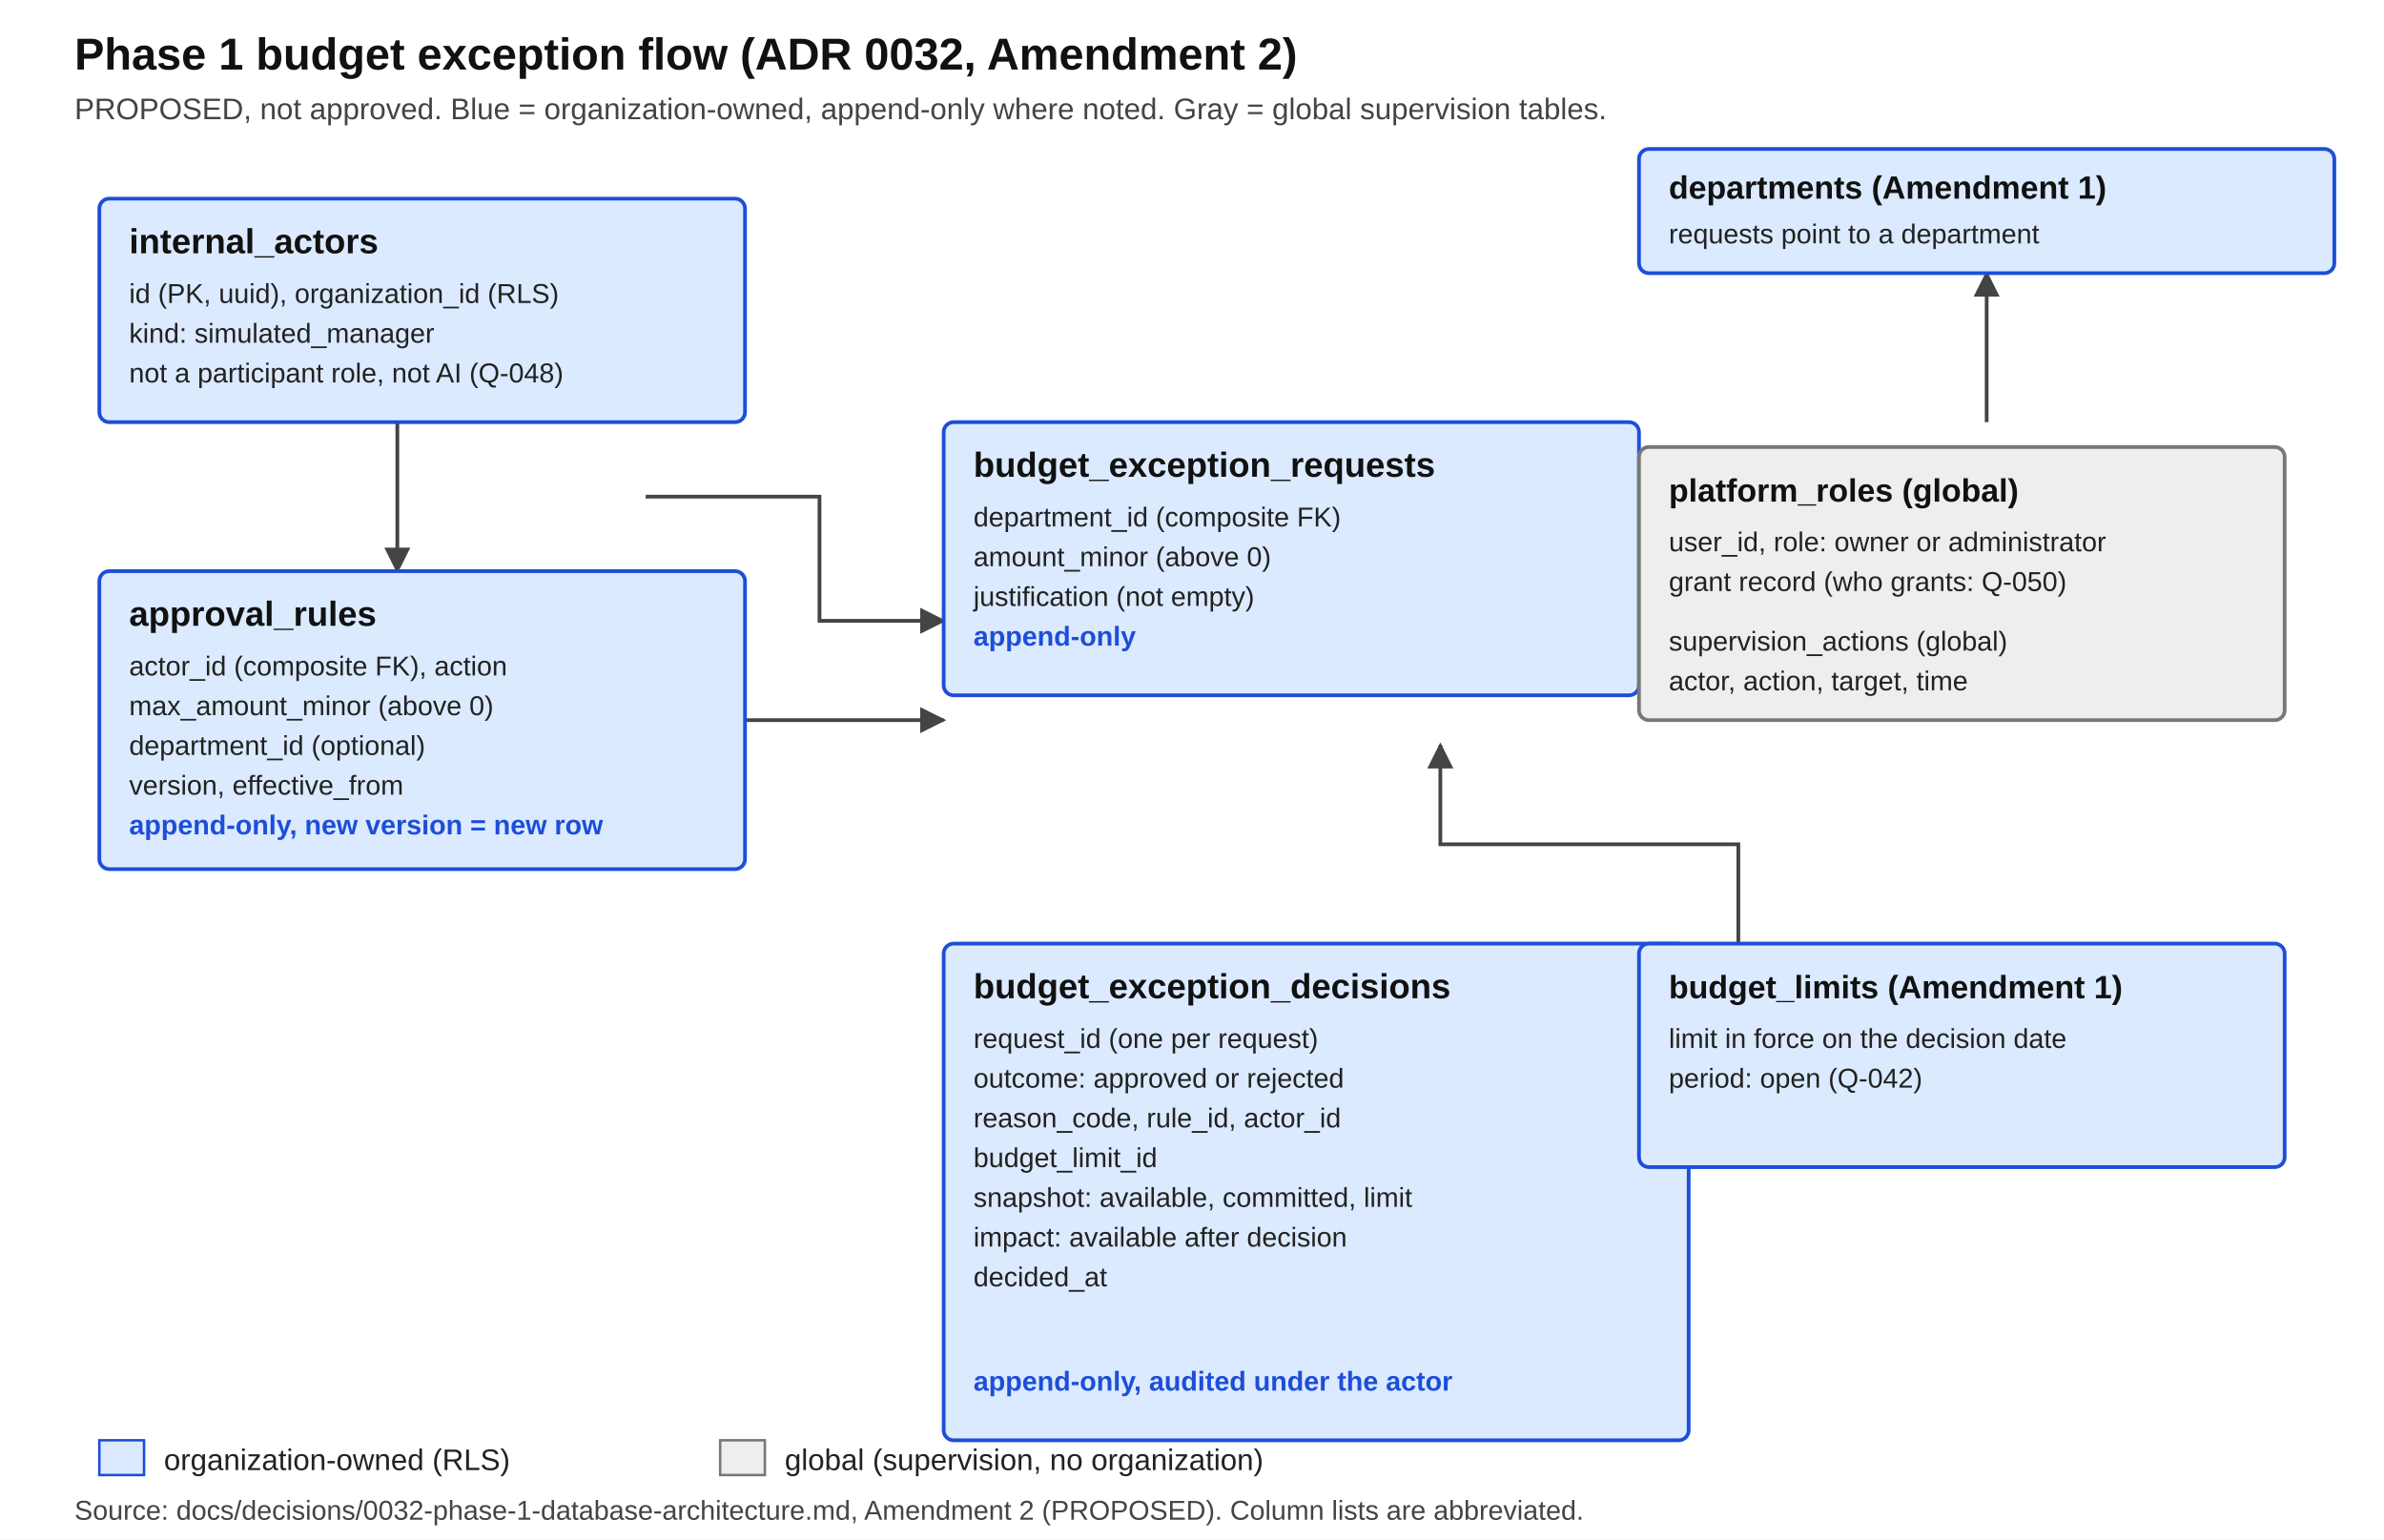
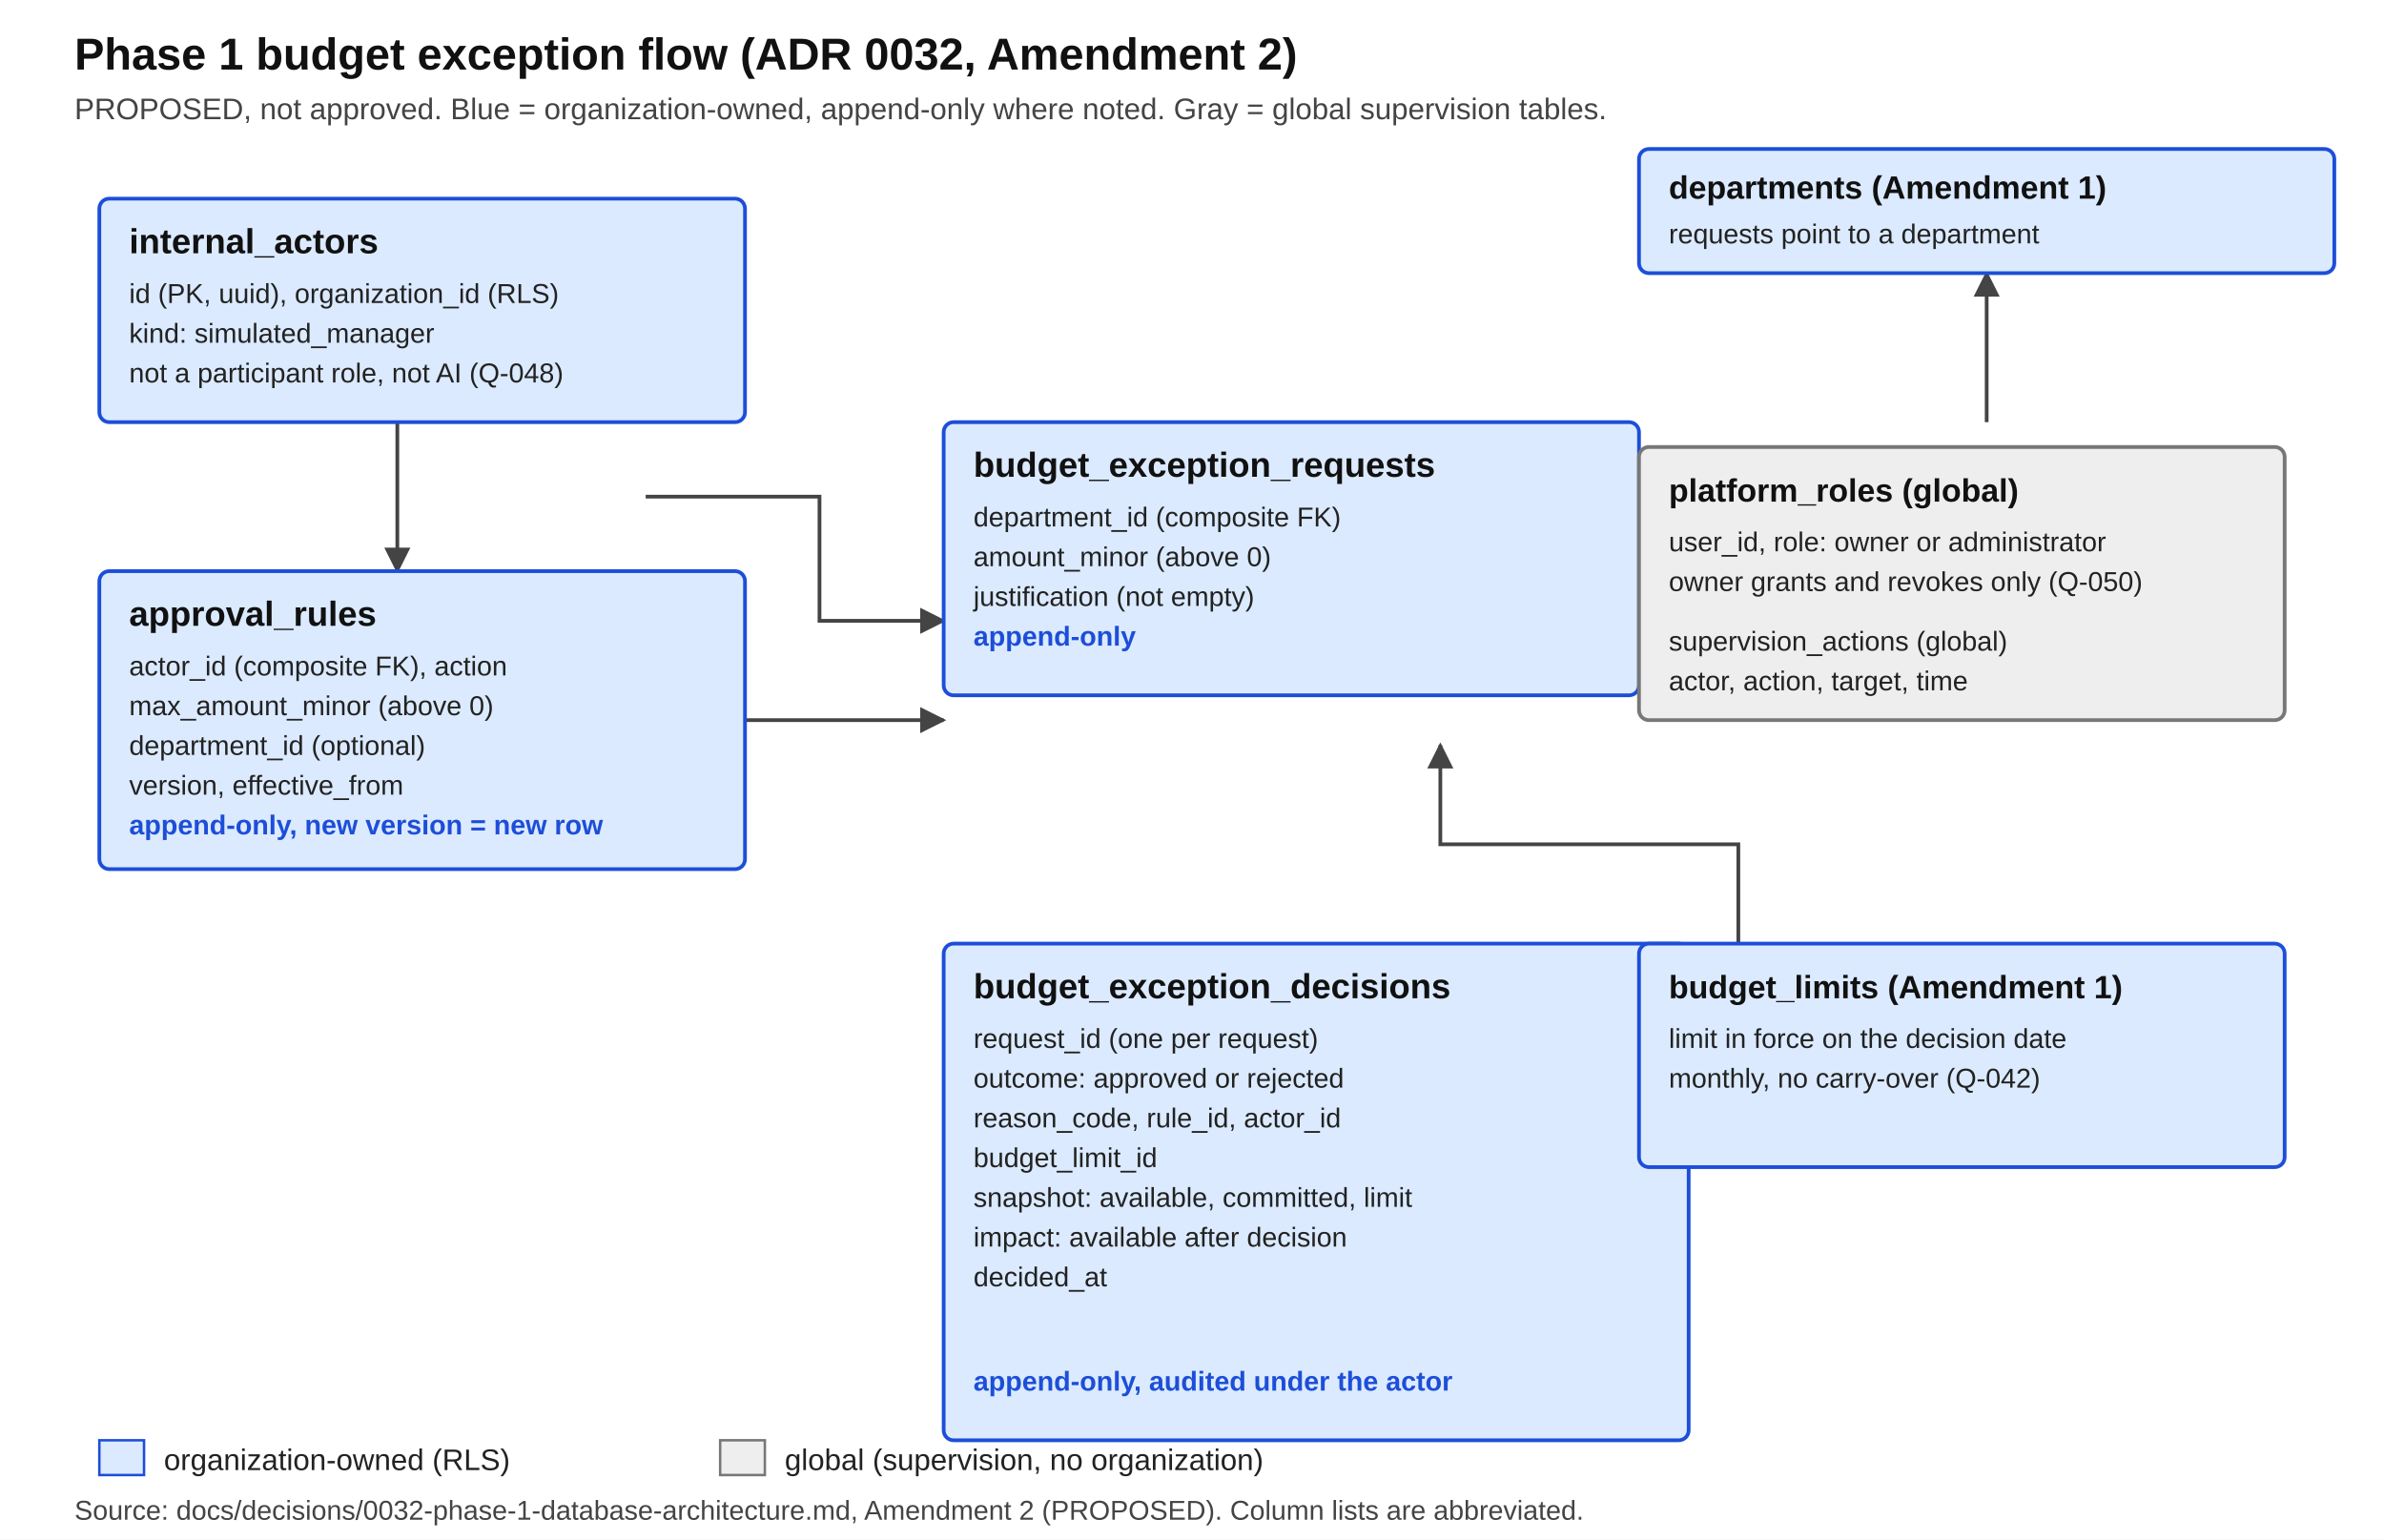
<svg xmlns="http://www.w3.org/2000/svg" viewBox="0 0 960 620" width="960" height="620" font-family="Arial, Helvetica, sans-serif">
  <defs>
    <marker id="arrow" viewBox="0 0 10 10" refX="9" refY="5" markerWidth="7" markerHeight="7" orient="auto-start-reverse">
      <path d="M 0 0 L 10 5 L 0 10 z" fill="#444" />
    </marker>
  </defs>
  <rect width="960" height="620" fill="#ffffff" />
  <text x="30" y="28" font-size="18" font-weight="bold" fill="#111">Phase 1 budget exception flow (ADR 0032, Amendment 2)</text>
  <text x="30" y="48" font-size="12" fill="#444">PROPOSED, not approved. Blue = organization-owned, append-only where noted. Gray = global supervision tables.</text>
  <line x1="160" y1="170" x2="160" y2="230" stroke="#444" stroke-width="1.5" marker-end="url(#arrow)" />
  <path d="M 260 290 L 380 290" fill="none" stroke="#444" stroke-width="1.5" marker-end="url(#arrow)" />
  <line x1="520" y1="170" x2="520" y2="230" stroke="#444" stroke-width="1.5" marker-end="url(#arrow)" />
  <path d="M 260 200 L 330 200 L 330 250 L 380 250" fill="none" stroke="#444" stroke-width="1.5" marker-end="url(#arrow)" />
  <path d="M 700 380 L 700 340 L 580 340 L 580 300" fill="none" stroke="#444" stroke-width="1.5" marker-end="url(#arrow)" />
  <line x1="800" y1="170" x2="800" y2="110" stroke="#444" stroke-width="1.5" marker-end="url(#arrow)" />
  <rect x="660" y="60" width="280" height="50" rx="4" fill="#dbeafe" stroke="#1d4ed8" stroke-width="1.5" />
  <text x="672" y="80" font-size="13" font-weight="bold" fill="#111">departments (Amendment 1)</text>
  <text x="672" y="98" font-size="11" fill="#222">requests point to a department</text>
  <rect x="40" y="80" width="260" height="90" rx="4" fill="#dbeafe" stroke="#1d4ed8" stroke-width="1.5" />
  <text x="52" y="102" font-size="14" font-weight="bold" fill="#111">internal_actors</text>
  <text x="52" y="122" font-size="11" fill="#222">id (PK, uuid), organization_id (RLS)</text>
  <text x="52" y="138" font-size="11" fill="#222">kind: simulated_manager</text>
  <text x="52" y="154" font-size="11" fill="#222">not a participant role, not AI (Q-048)</text>
  <rect x="40" y="230" width="260" height="120" rx="4" fill="#dbeafe" stroke="#1d4ed8" stroke-width="1.5" />
  <text x="52" y="252" font-size="14" font-weight="bold" fill="#111">approval_rules</text>
  <text x="52" y="272" font-size="11" fill="#222">actor_id (composite FK), action</text>
  <text x="52" y="288" font-size="11" fill="#222">max_amount_minor (above 0)</text>
  <text x="52" y="304" font-size="11" fill="#222">department_id (optional)</text>
  <text x="52" y="320" font-size="11" fill="#222">version, effective_from</text>
  <text x="52" y="336" font-size="11" font-weight="bold" fill="#1d4ed8">append-only, new version = new row</text>
  <rect x="380" y="170" width="280" height="110" rx="4" fill="#dbeafe" stroke="#1d4ed8" stroke-width="1.5" />
  <text x="392" y="192" font-size="14" font-weight="bold" fill="#111">budget_exception_requests</text>
  <text x="392" y="212" font-size="11" fill="#222">department_id (composite FK)</text>
  <text x="392" y="228" font-size="11" fill="#222">amount_minor (above 0)</text>
  <text x="392" y="244" font-size="11" fill="#222">justification (not empty)</text>
  <text x="392" y="260" font-size="11" fill="#1d4ed8" font-weight="bold">append-only</text>
  <rect x="380" y="380" width="300" height="200" rx="4" fill="#dbeafe" stroke="#1d4ed8" stroke-width="1.5" />
  <text x="392" y="402" font-size="14" font-weight="bold" fill="#111">budget_exception_decisions</text>
  <text x="392" y="422" font-size="11" fill="#222">request_id (one per request)</text>
  <text x="392" y="438" font-size="11" fill="#222">outcome: approved or rejected</text>
  <text x="392" y="454" font-size="11" fill="#222">reason_code, rule_id, actor_id</text>
  <text x="392" y="470" font-size="11" fill="#222">budget_limit_id</text>
  <text x="392" y="486" font-size="11" fill="#222">snapshot: available, committed, limit</text>
  <text x="392" y="502" font-size="11" fill="#222">impact: available after decision</text>
  <text x="392" y="518" font-size="11" fill="#222">decided_at</text>
  <text x="392" y="560" font-size="11" font-weight="bold" fill="#1d4ed8">append-only, audited under the actor</text>
  <rect x="660" y="380" width="260" height="90" rx="4" fill="#dbeafe" stroke="#1d4ed8" stroke-width="1.5" />
  <text x="672" y="402" font-size="13" font-weight="bold" fill="#111">budget_limits (Amendment 1)</text>
  <text x="672" y="422" font-size="11" fill="#222">limit in force on the decision date</text>
-   <text x="672" y="438" font-size="11" fill="#222">period: open (Q-042)</text>
+   <text x="672" y="438" font-size="11" fill="#222">monthly, no carry-over (Q-042)</text>
  <rect x="660" y="180" width="260" height="110" rx="4" fill="#eeeeee" stroke="#777" stroke-width="1.5" />
  <text x="672" y="202" font-size="13" font-weight="bold" fill="#111">platform_roles (global)</text>
  <text x="672" y="222" font-size="11" fill="#222">user_id, role: owner or administrator</text>
-   <text x="672" y="238" font-size="11" fill="#222">grant record (who grants: Q-050)</text>
+   <text x="672" y="238" font-size="11" fill="#222">owner grants and revokes only (Q-050)</text>
  <text x="672" y="262" font-size="11" fill="#222">supervision_actions (global)</text>
  <text x="672" y="278" font-size="11" fill="#222">actor, action, target, time</text>
  <rect x="40" y="580" width="18" height="14" fill="#dbeafe" stroke="#1d4ed8" />
  <text x="66" y="592" font-size="12" fill="#222">organization-owned (RLS)</text>
  <rect x="290" y="580" width="18" height="14" fill="#eeeeee" stroke="#777" />
  <text x="316" y="592" font-size="12" fill="#222">global (supervision, no organization)</text>
  <text x="30" y="612" font-size="11" fill="#444">Source: docs/decisions/0032-phase-1-database-architecture.md, Amendment 2 (PROPOSED). Column lists are abbreviated.</text>
</svg>
